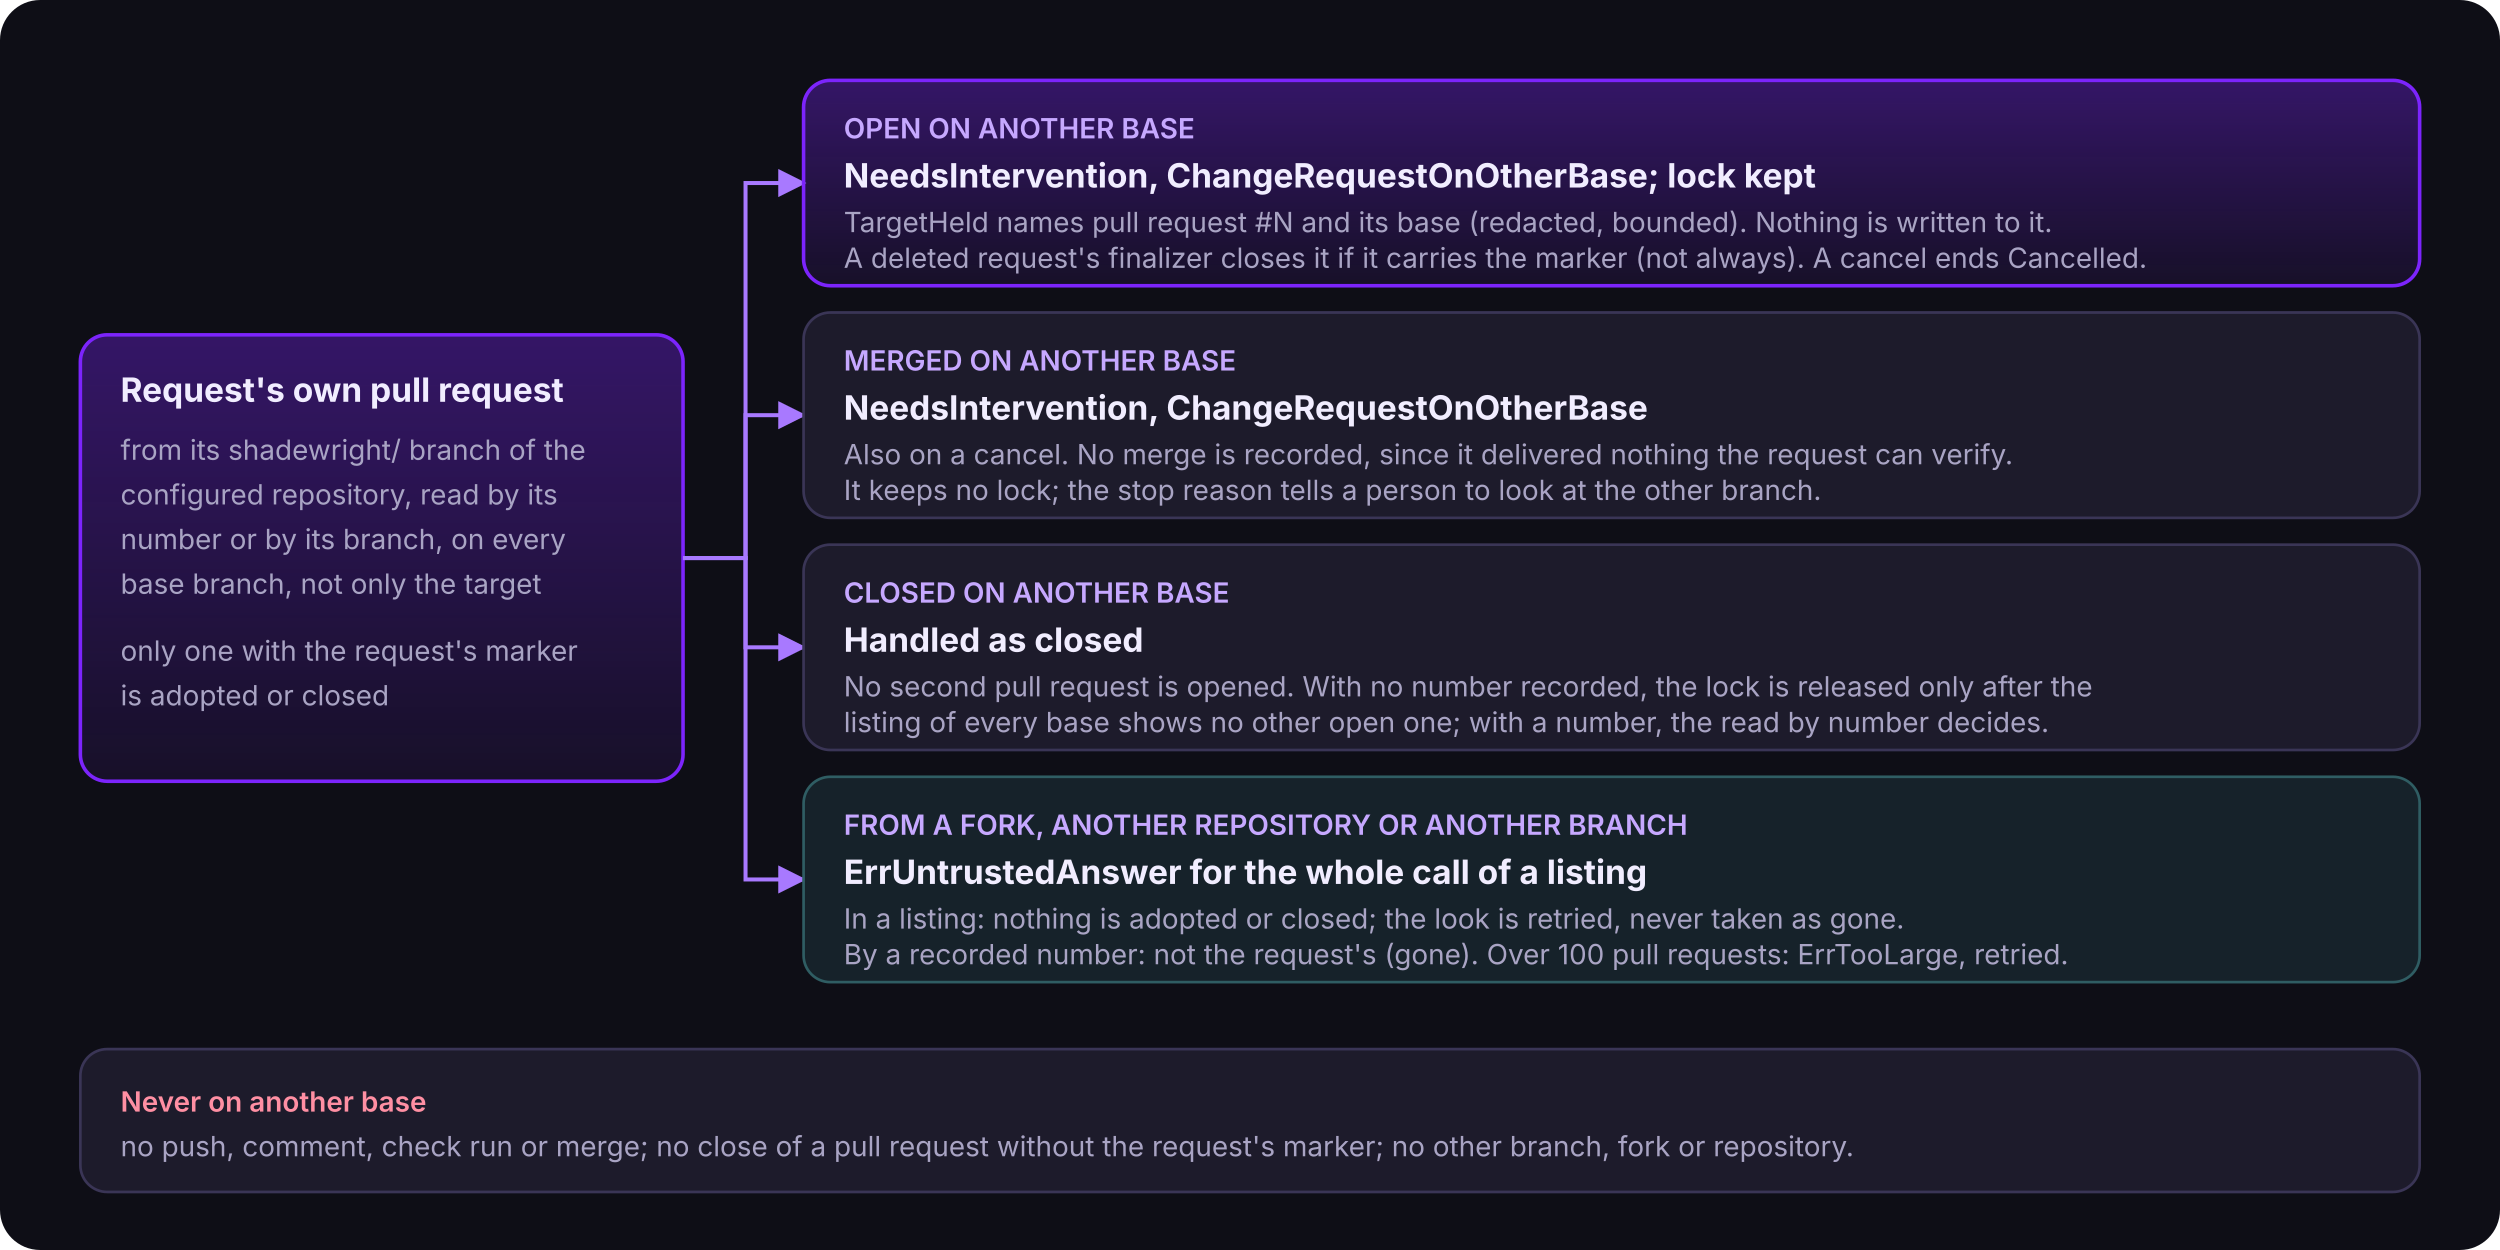
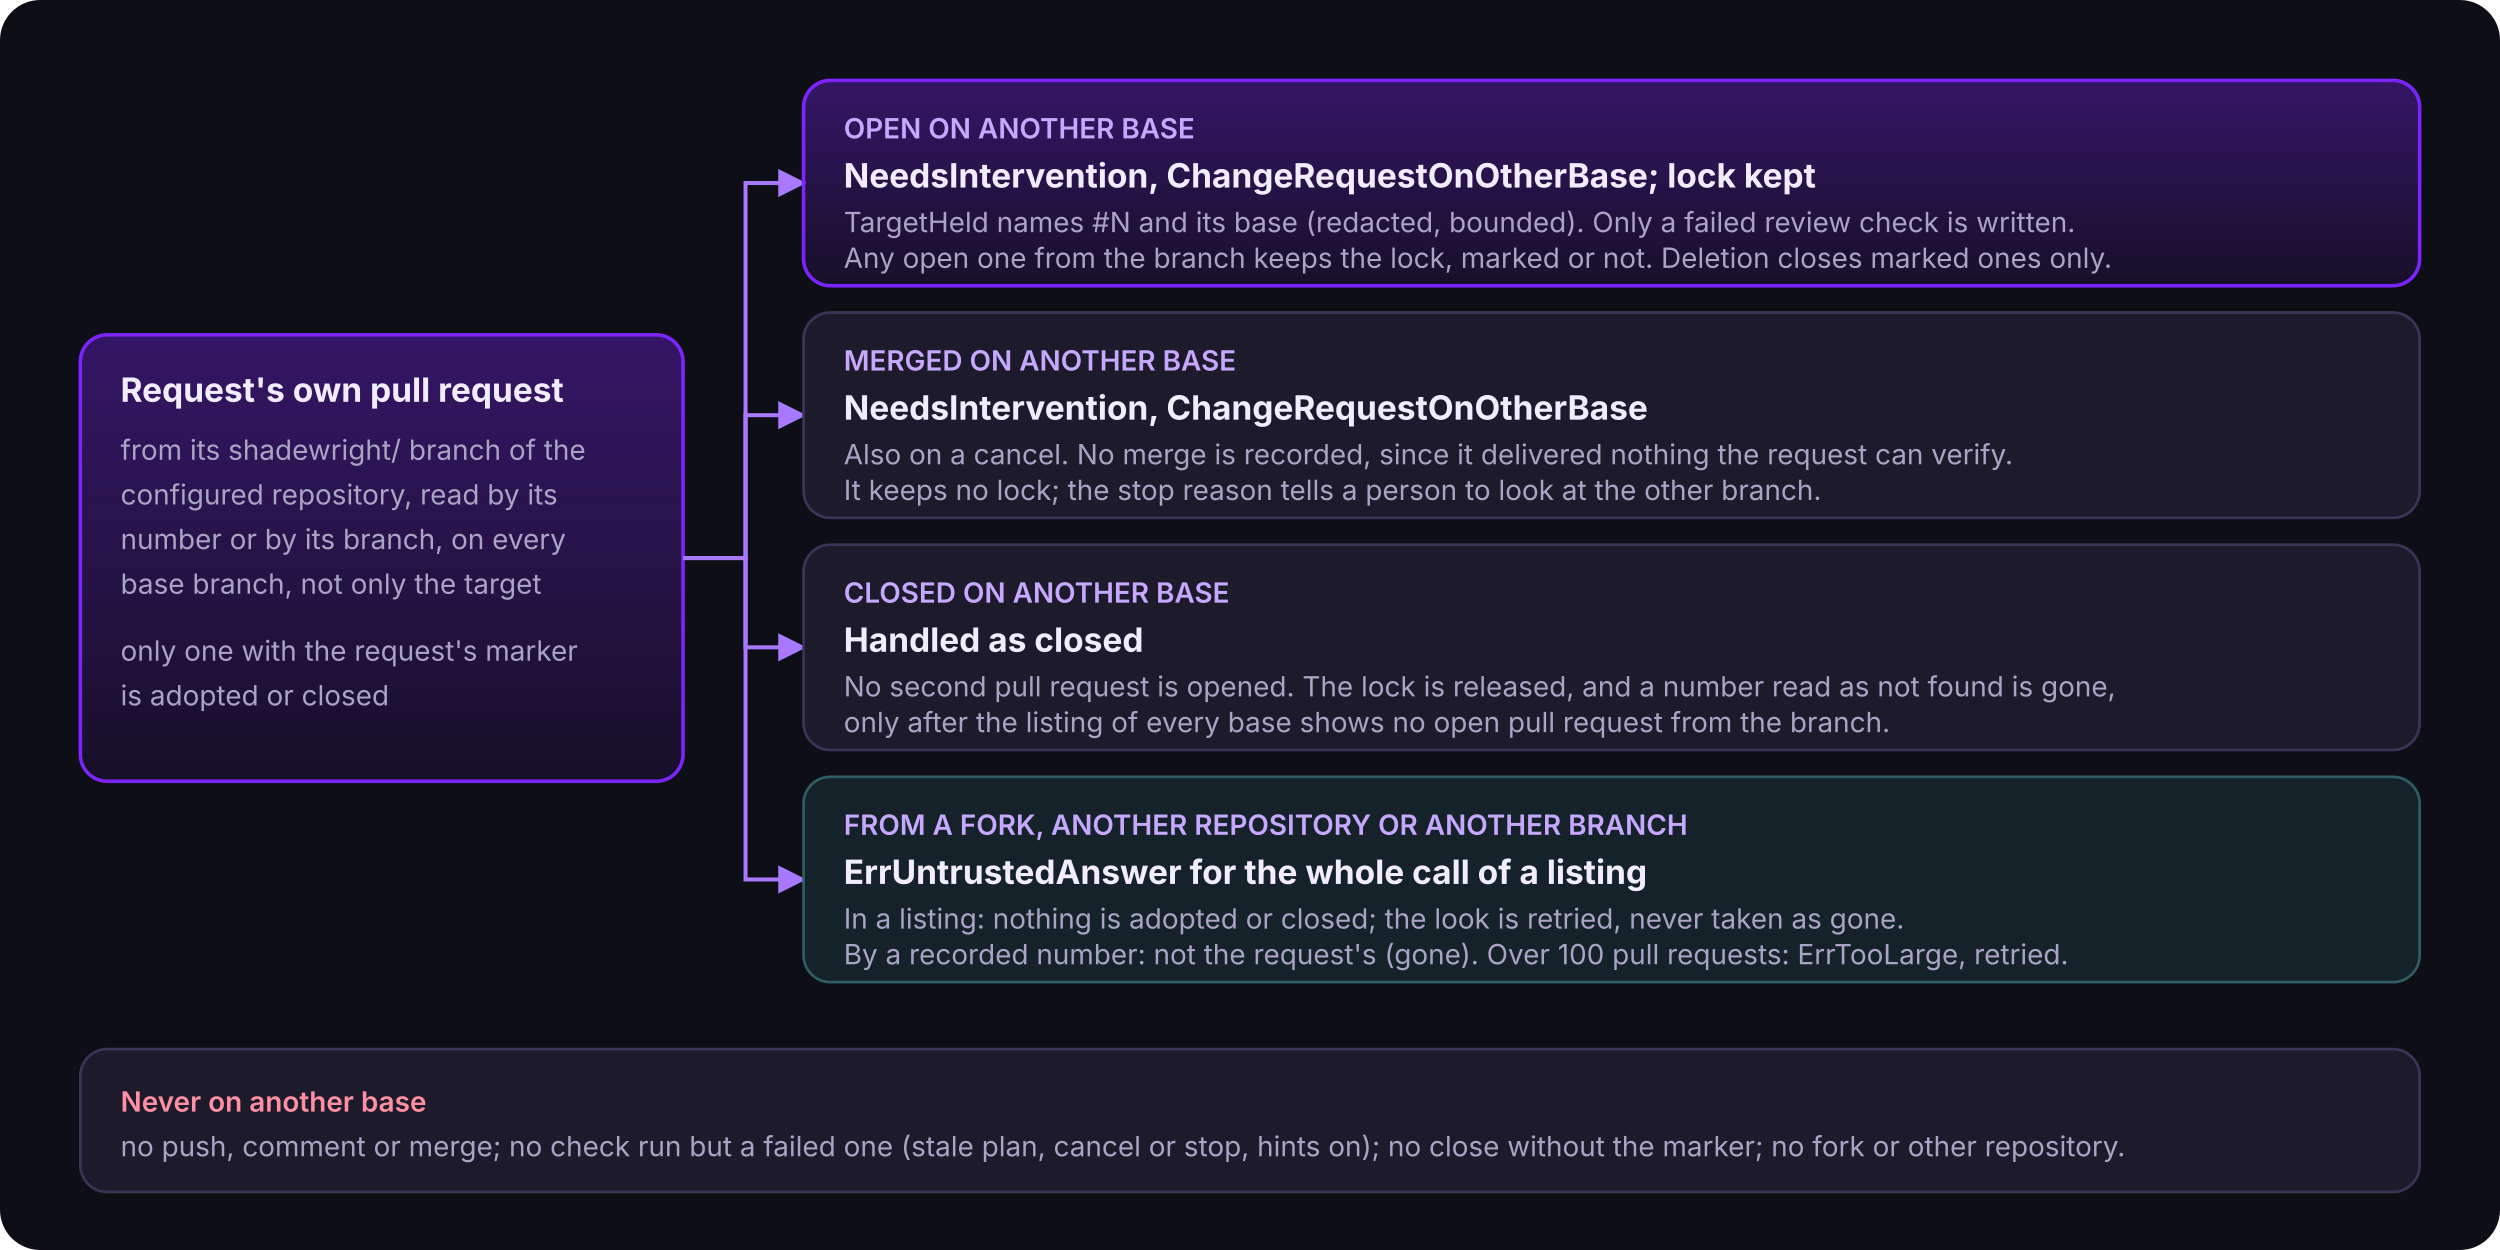
<svg xmlns="http://www.w3.org/2000/svg" viewBox="0 0 1120 560" role="img" aria-labelledby="t d" font-family="Inter, 'Segoe UI', system-ui, -apple-system, sans-serif">
  <defs>
    <marker id="a" viewBox="0 0 10 10" refX="9" refY="5" markerWidth="7" markerHeight="7" orient="auto-start-reverse">
      <path d="M0 0 10 5 0 10z" fill="#a879ff" />
    </marker>
    <linearGradient id="glow" x1="0" y1="0" x2="0" y2="1">
      <stop offset="0" stop-color="#7c24fc" stop-opacity=".35" />
      <stop offset="1" stop-color="#7c24fc" stop-opacity=".08" />
    </linearGradient>
    <style>
      .box{fill:#1d1b2b;stroke:#3a3556;stroke-width:1.2}
      .key{fill:url(#glow);stroke:#7c24fc;stroke-width:1.6}
      .ext{fill:#16222a;stroke:#2f5d63;stroke-width:1.2}
      .h{fill:#f1edff;font-size:15px;font-weight:650}
      .s{fill:#a9a4c4;font-size:12.5px}
      .f{stroke:#a879ff;stroke-width:1.8;fill:none}
      .no{fill:#ff8fa3;font-size:12.5px;font-weight:600}
      .tag{fill:#c6a8ff;font-size:12.5px;font-weight:600}
    </style>
  </defs>
  <rect width="1120" height="560" rx="18" fill="#0e0e16" />
  <rect class="key" x="36" y="150" width="270" height="200" rx="12" />
  <text class="h" x="54" y="180">Request's own pull request</text>
  <text class="s" x="54" y="206">from its shadewright/ branch of the</text>
  <text class="s" x="54" y="226">configured repository, read by its</text>
  <text class="s" x="54" y="246">number or by its branch, on every</text>
  <text class="s" x="54" y="266">base branch, not only the target</text>
  <text class="s" x="54" y="296">only one with the request's marker</text>
  <text class="s" x="54" y="316">is adopted or closed</text>
  <path class="f" d="M306 250H334V82H360" marker-end="url(#a)" />
  <path class="f" d="M306 250H334V186H360" marker-end="url(#a)" />
  <path class="f" d="M306 250H334V290H360" marker-end="url(#a)" />
  <path class="f" d="M306 250H334V394H360" marker-end="url(#a)" />
  <rect class="key" x="360" y="36" width="724" height="92" rx="12" />
  <text class="tag" x="378" y="62">OPEN ON ANOTHER BASE</text>
  <text class="h" x="378" y="84">NeedsIntervention, ChangeRequestOnOtherBase; lock kept</text>
-   <text class="s" x="378" y="104">TargetHeld names pull request #N and its base (redacted, bounded). Nothing is written to it.</text>
-   <text class="s" x="378" y="120">A deleted request's finalizer closes it if it carries the marker (not always). A cancel ends Cancelled.</text>
+   <text class="s" x="378" y="104">TargetHeld names #N and its base (redacted, bounded). Only a failed review check is written.</text>
+   <text class="s" x="378" y="120">Any open one from the branch keeps the lock, marked or not. Deletion closes marked ones only.</text>
  <rect class="box" x="360" y="140" width="724" height="92" rx="12" />
  <text class="tag" x="378" y="166">MERGED ON ANOTHER BASE</text>
  <text class="h" x="378" y="188">NeedsIntervention, ChangeRequestOnOtherBase</text>
  <text class="s" x="378" y="208">Also on a cancel. No merge is recorded, since it delivered nothing the request can verify.</text>
  <text class="s" x="378" y="224">It keeps no lock; the stop reason tells a person to look at the other branch.</text>
  <rect class="box" x="360" y="244" width="724" height="92" rx="12" />
  <text class="tag" x="378" y="270">CLOSED ON ANOTHER BASE</text>
  <text class="h" x="378" y="292">Handled as closed</text>
-   <text class="s" x="378" y="312">No second pull request is opened. With no number recorded, the lock is released only after the</text>
-   <text class="s" x="378" y="328">listing of every base shows no other open one; with a number, the read by number decides.</text>
+   <text class="s" x="378" y="312">No second pull request is opened. The lock is released, and a number read as not found is gone,</text>
+   <text class="s" x="378" y="328">only after the listing of every base shows no open pull request from the branch.</text>
  <rect class="ext" x="360" y="348" width="724" height="92" rx="12" />
  <text class="tag" x="378" y="374">FROM A FORK, ANOTHER REPOSITORY OR ANOTHER BRANCH</text>
  <text class="h" x="378" y="396">ErrUntrustedAnswer for the whole call of a listing</text>
  <text class="s" x="378" y="416">In a listing: nothing is adopted or closed; the look is retried, never taken as gone.</text>
  <text class="s" x="378" y="432">By a recorded number: not the request's (gone). Over 100 pull requests: ErrTooLarge, retried.</text>
  <rect class="box" x="36" y="470" width="1048" height="64" rx="12" />
  <text class="no" x="54" y="498">Never on another base</text>
-   <text class="s" x="54" y="518">no push, comment, check run or merge; no close of a pull request without the request's marker; no other branch, fork or repository.</text>
+   <text class="s" x="54" y="518">no push, comment or merge; no check run but a failed one (stale plan, cancel or stop, hints on); no close without the marker; no fork or other repository.</text>
</svg>
